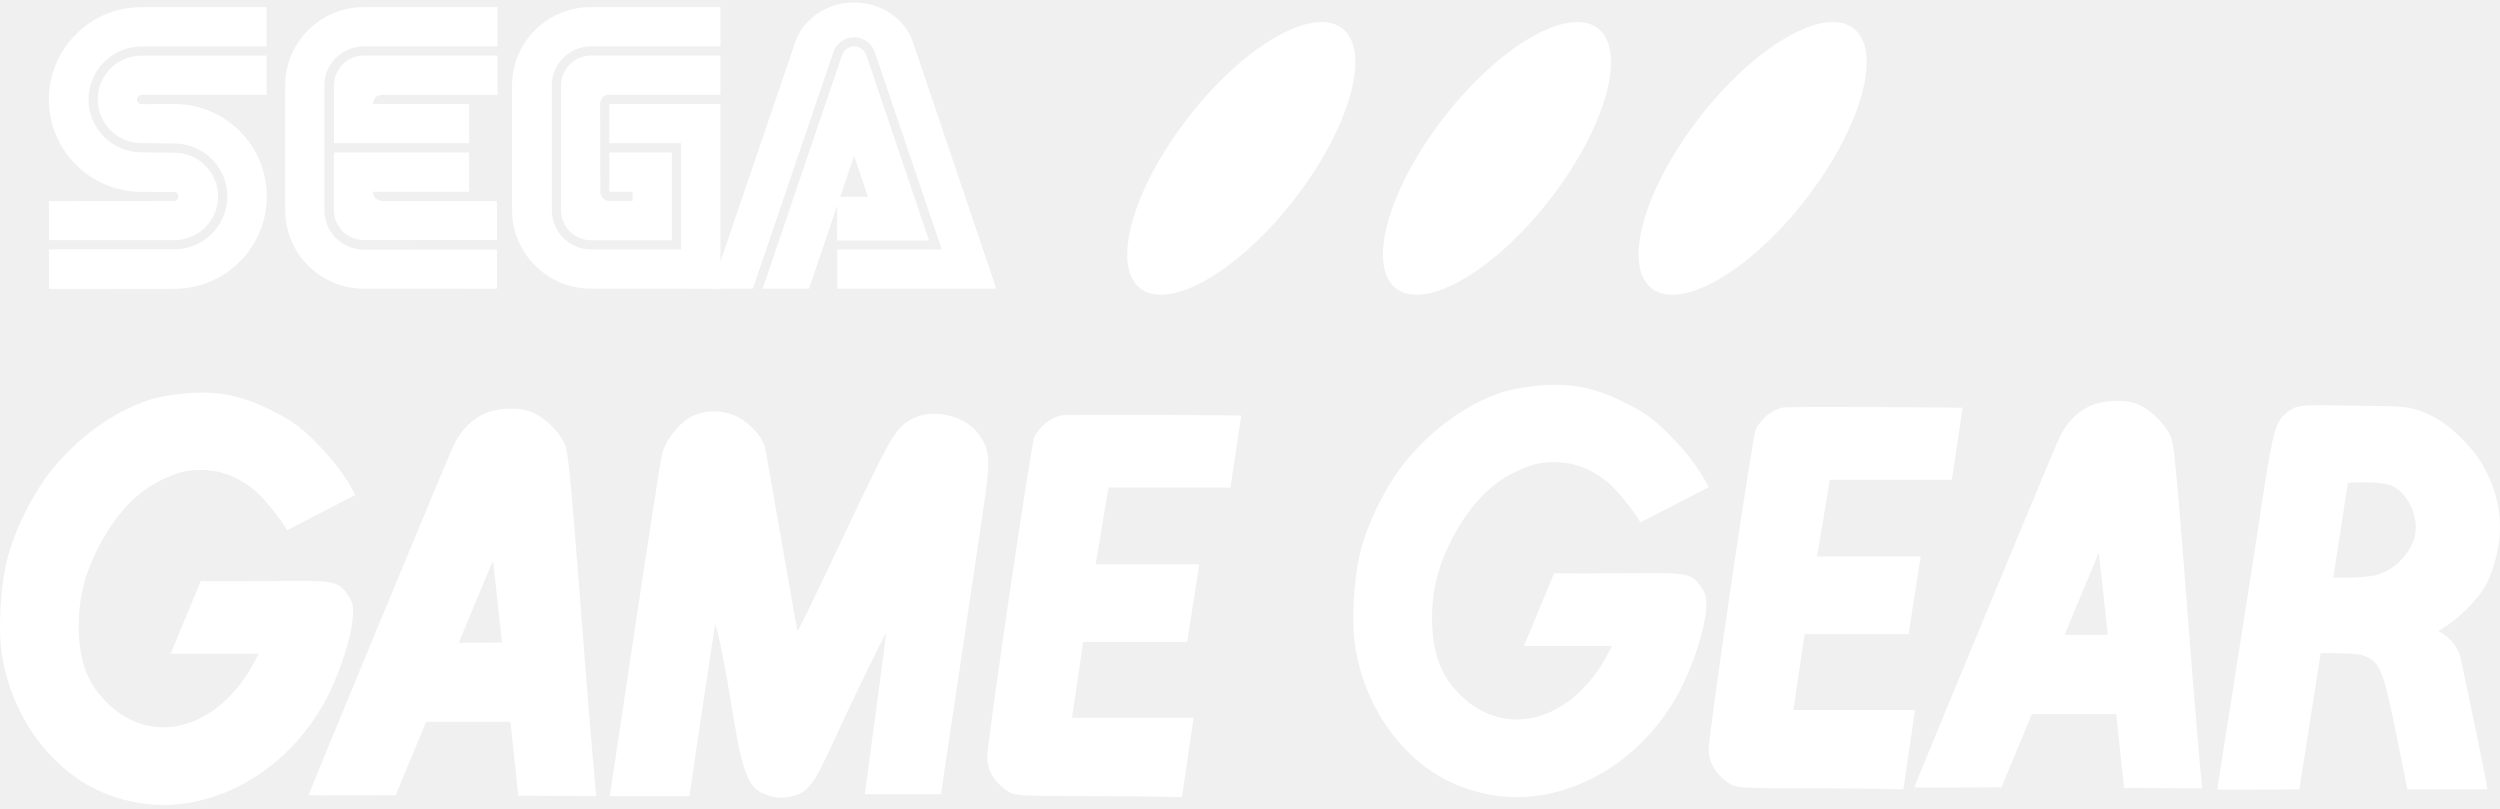
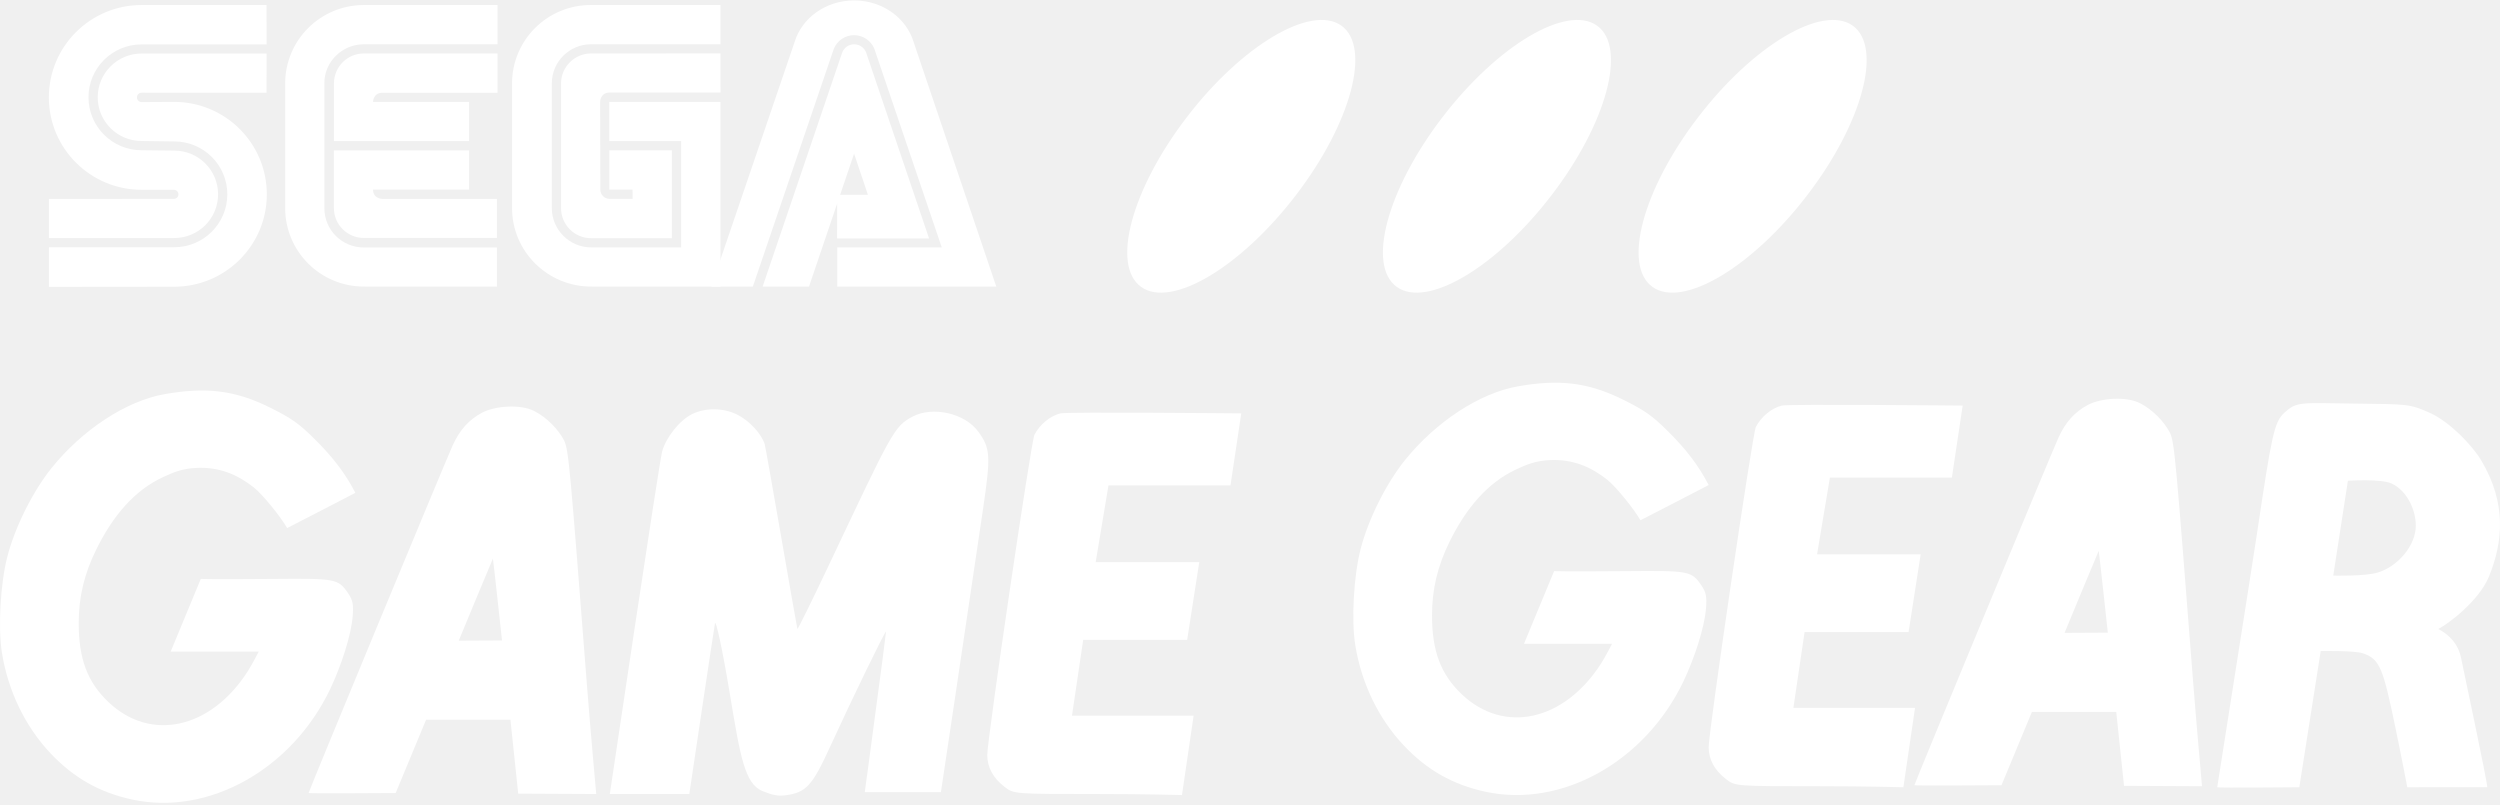
- <svg xmlns="http://www.w3.org/2000/svg" clip-rule="evenodd" fill-rule="evenodd" stroke-linejoin="round" stroke-miterlimit="2" viewBox="0 0 600 194">
+ <svg xmlns="http://www.w3.org/2000/svg" clip-rule="evenodd" fill-rule="evenodd" stroke-linejoin="round" stroke-miterlimit="2" viewBox="0 0 600 193">
  <g fill="#fff">
    <g fill-rule="nonzero">
-       <path d="m11.738 69.351 30.045-.031c12.293 0 22.254-9.931 22.254-22.168 0-12.261-9.961-22.193-22.254-22.193l-7.803.042c-.614 0-1.113-.504-1.113-1.124 0-.621.499-1.126 1.113-1.126l29.991.006.012-9.408h-30.009c-5.802 0-10.522 4.713-10.522 10.503 0 5.797 4.719 10.491 10.522 10.491l7.84.104c7.043 0 12.742 5.68 12.742 12.687 0 7.013-5.699 12.705-12.742 12.705h-30.064z" />
-       <path d="m11.75 57.631h30.064c5.82 0 10.527-4.695 10.527-10.497 0-5.797-4.707-10.486-10.527-10.486l-7.84-.085c-7.031 0-12.736-5.686-12.736-12.711 0-7.006 5.705-12.693 12.736-12.693l30.009-.007-.012-9.445h-29.991c-12.279 0-22.254 9.921-22.254 22.17s9.975 22.174 22.254 22.174l7.761.012c.59 0 1.088.481 1.088 1.089 0 .596-.498 1.077-1.088 1.077l-30.003.024zm75.581 2.269c-5.212 0-9.482-4.155-9.482-9.459v-30.013c0-5.103 4.27-9.3 9.482-9.3l32.07.006v-9.427h-32.07c-10.436 0-18.89 8.424-18.89 18.824v29.911c0 10.401 8.454 18.837 18.89 18.837l31.936.012-.006-9.403z" />
-       <path d="m80.148 20.531c0-3.977 3.2-7.201 7.183-7.201h32.07v9.439h-27.63c-2.214 0-2.244 2.196-2.244 2.196h23.051v9.397h-32.441zm7.183 37.082c-3.971 0-7.195-3.205-7.195-7.171v-13.843h32.441v9.416h-23.051c.031 2.214 2.244 2.225 2.244 2.225h27.496l-.006 9.36zm54.544 2.263c-5.194 0-9.439-4.233-9.439-9.435v-29.911c0-5.206 4.214-9.403 9.414-9.403h31.061v-9.42h-31.133c-10.432 0-18.886 8.424-18.886 18.824v29.911c0 10.401 8.527 18.837 18.958 18.837l31.061.012v-44.326h-26.693v9.397h17.26v25.514z" />
-       <path d="m134.649 50.441c0 3.985 3.224 7.227 7.201 7.227h19.402v-21.081h-15.011v9.428h5.571l.017 2.214h-5.546c-1.21 0-2.201-1.003-2.201-2.214l-.05-21.056s-.006-2.19 2.226-2.244h26.664l-.012-9.391-31.062.006c-3.95 0-7.2 3.251-7.2 7.201v29.91m67.45-37.251c.431-1.229 1.599-2.058 2.901-2.058 1.303 0 2.471.829 2.901 2.058l15.078 44.544h-22.078l.024-10.479h7.378l-3.322-9.871-10.819 31.899h-11.13z" />
-       <path d="m226.018 59.876h-25.081v9.407h38.17l-19.852-58.733c-1.739-5.729-7.474-9.943-14.263-9.943-6.799 0-12.515 4.196-14.268 9.92l-20.033 58.757h9.993l19.45-57.115c.813-1.95 2.729-3.226 4.842-3.224 2.109.003 4.022 1.271 4.847 3.212z" />
+       <path d="m11.738 68.848 30.045-.031c12.293 0 22.254-9.931 22.254-22.168 0-12.261-9.961-22.193-22.254-22.193l-7.803.043c-.614 0-1.113-.505-1.113-1.125 0-.621.499-1.126 1.113-1.126l29.991.007.012-9.409h-30.009c-5.802 0-10.522 4.713-10.522 10.504 0 5.796 4.719 10.491 10.522 10.491l7.84.103c7.043 0 12.742 5.68 12.742 12.688 0 7.012-5.699 12.705-12.742 12.705h-30.064z" />
+       <path d="m11.75 57.128h30.064c5.82 0 10.527-4.695 10.527-10.497 0-5.796-4.707-10.486-10.527-10.486l-7.84-.085c-7.031 0-12.736-5.686-12.736-12.711 0-7.006 5.705-12.693 12.736-12.693l30.009-.007-.012-9.444h-29.991c-12.279 0-22.254 9.92-22.254 22.169s9.975 22.174 22.254 22.174l7.761.012c.59 0 1.088.481 1.088 1.089 0 .597-.498 1.077-1.088 1.077l-30.003.024zm75.581 2.269c-5.212 0-9.482-4.155-9.482-9.459v-30.013c0-5.103 4.27-9.3 9.482-9.3l32.07.006v-9.426h-32.07c-10.436 0-18.89 8.423-18.89 18.823v29.911c0 10.401 8.454 18.837 18.89 18.837l31.936.013-.006-9.403z" />
+       <path d="m80.148 20.028c0-3.977 3.2-7.2 7.183-7.2h32.07v9.439h-27.63c-2.214 0-2.244 2.195-2.244 2.195h23.051v9.397h-32.441zm7.183 37.082c-3.971 0-7.195-3.205-7.195-7.171v-13.842h32.441v9.415h-23.051c.031 2.214 2.244 2.225 2.244 2.225h27.496l-.006 9.361zm54.544 2.263c-5.194 0-9.439-4.233-9.439-9.435v-29.91c0-5.207 4.214-9.403 9.414-9.403h31.061v-9.42h-31.133c-10.432 0-18.886 8.423-18.886 18.823v29.911c0 10.401 8.527 18.837 18.958 18.837l31.061.013v-44.327h-26.693v9.397h17.26v25.514z" />
+       <path d="m134.649 49.938c0 3.986 3.224 7.227 7.201 7.227h19.402v-21.08h-15.011v9.427h5.571l.017 2.214h-5.546c-1.21 0-2.201-1.003-2.201-2.214l-.05-21.056s-.006-2.189 2.226-2.244h26.664l-.012-9.391-31.062.007c-3.95 0-7.2 3.25-7.2 7.2v29.91m67.45-37.251c.431-1.229 1.599-2.057 2.901-2.057 1.303 0 2.471.828 2.901 2.057l15.078 44.544h-22.078l.024-10.478h7.378l-3.322-9.872-10.819 31.9h-11.13z" />
+       <path d="m226.018 59.373h-25.081v9.408h38.17l-19.852-58.734c-1.739-5.729-7.474-9.943-14.263-9.943-6.799 0-12.515 4.196-14.268 9.92l-20.033 58.757h9.993l19.45-57.115c.813-1.95 2.729-3.226 4.842-3.224 2.109.003 4.022 1.271 4.847 3.212z" />
    </g>
-     <path d="m532.135 189.443c0-.185 8.121-51.409 9.554-60.976 3.504-23.402 4.08-26.654 6.56-28.914 3.007-2.74 3.721-2.352 17.382-2.182 12.084.15 12.668.039 17.556 2.231 4.596 2.061 10.118 7.664 12.395 11.537 5.982 10.173 5.179 19.347 1.783 27.705-2.36 5.808-9.707 11.355-12.182 12.614 2.727 1.417 4.847 3.677 5.501 7.083.302 1.575 6.263 29.434 6.263 30.902.226-.036-19.198 0-19.198 0s-1.384-7.275-2.705-13.633c-3.108-14.962-3.799-17.121-7.988-18.527-1.977-.665-10.086-.533-10.086-.533l-5.134 32.693s-19.701.184-19.701 0zm38.456-51.503c4.914-1.459 9.201-6.541 9.201-11.257 0-4.043-2.271-8.53-5.852-10.157-2.551-1.159-10.443-.643-10.443-.643l-3.515 22.765s7.595.187 10.609-.708z" />
-     <path d="m31.692 192.386c-7.838-1.704-13.981-5.185-19.557-11.08-6.063-6.41-10.185-14.925-11.665-24.101-.976-6.048-.38-16.656 1.301-23.145 1.838-7.099 6.121-15.664 10.641-21.276 7.227-8.974 17.732-16.076 27.209-17.711 9.46-1.631 16.45-1.107 25.184 3.249 5.096 2.542 6.85 3.734 10.627 7.478 4.478 4.437 7.417 8.267 9.852 12.979.081-.014-16.356 8.46-16.374 8.461-1.42-2.538-5.803-8.021-7.99-9.749-3.976-3.144-8.309-4.919-13.657-4.698-3.52.145-5.738 1.101-8.206 2.25-6.778 3.156-11.976 9.239-15.97 17.367-2.883 5.867-4.197 11.394-4.197 17.649 0 8.608 2.108 14.181 7.178 18.976 10.129 9.579 24.522 6.392 33.376-7.39 1.058-1.647 2.65-4.754 2.65-4.754h-21.136l7.229-17.444s1.998.122 17.263 0c15.053-.121 15.693-.109 18.101 3.443 1.093 1.614 1.332 2.622 1.083 5.619-.381 4.577-2.786 11.889-5.359 17.302-9.195 19.35-29.266 30.559-47.583 26.575z" />
-     <path d="m356.488 190.515c-7.838-1.705-13.982-5.185-19.558-11.08-6.063-6.41-10.184-14.926-11.664-24.101-.976-6.048-.38-16.656 1.3-23.145 1.838-7.1 6.122-15.664 10.642-21.277 7.227-8.974 17.731-16.076 27.208-17.71 9.461-1.632 16.451-1.108 25.185 3.249 5.096 2.542 6.85 3.734 10.627 7.477 4.478 4.437 7.417 8.268 9.852 12.979.081-.013-16.356 8.46-16.374 8.462-1.421-2.539-5.803-8.022-7.99-9.75-3.977-3.143-8.309-4.919-13.657-4.698-3.52.145-5.738 1.101-8.207 2.251-6.777 3.155-11.975 9.238-15.969 17.367-2.883 5.866-4.198 11.394-4.198 17.649 0 8.607 2.109 14.181 7.179 18.976 10.128 9.579 24.522 6.392 33.376-7.39 1.058-1.648 2.65-4.754 2.65-4.754h-21.137l7.23-17.445s1.998.122 17.263 0c15.052-.12 15.693-.109 18.1 3.444 1.094 1.614 1.333 2.621 1.084 5.619-.382 4.577-2.786 11.889-5.359 17.301-9.196 19.35-29.266 30.559-47.583 26.576z" />
-     <path d="m183.007 190.365c-4.307-1.74-5.372-8.466-7.864-23.466-1.871-11.264-3.347-17.628-3.544-16.813-.175.722-6.166 40.983-6.166 40.983h-19.079s11.828-79.616 12.577-82.275c.924-3.278 4.126-7.432 7.251-8.945 3.199-1.549 7.52-1.475 10.795.185 2.942 1.491 5.739 4.565 6.549 7.053.313.964 7.741 44.261 7.849 44.37.109.108 3.473-6.717 7.475-15.168 15.182-32.054 15.689-33.485 20.248-35.845 4.724-2.445 12.386-.835 15.653 3.607 2.971 4.04 3.06 5.785 1.181 18.588-4.048 27.573-10.111 67.971-10.111 67.971h-18.268s5.167-38.303 5.093-38.509c-.14-.385-8.355 16.523-13.445 27.671-4.267 9.346-5.761 10.964-10.72 11.604-1.766.229-3.068-.039-5.474-1.011z" />
-     <path d="m241.109 189.362c-2.777-2.136-4.166-4.697-4.166-7.68 0-3.831 10.532-75.304 11.321-76.831 1.274-2.463 3.762-4.517 6.221-5.137 1.56-.392 43.417 0 43.417 0l-2.587 17.291h-29.28l-3.073 18.414h24.861l-2.903 18.65h-24.955l-2.689 18.196h29.193l-2.795 19.05s-9.053-.246-20.156-.246c-20.188 0-20.188 0-22.409-1.707z" />
-     <path d="m414.247 187.49c-2.778-2.136-4.167-4.697-4.167-7.68 0-3.831 10.532-75.304 11.321-76.831 1.274-2.463 3.762-4.517 6.222-5.136 1.559-.393 43.417 0 43.417 0l-2.588 17.291h-29.279l-3.073 18.413h24.86l-2.903 18.65h-24.955l-2.689 18.196h29.193l-2.795 19.05s-9.052-.245-20.156-.245c-20.188 0-20.188 0-22.408-1.708z" />
-     <path d="m74.06 190.83c0-.373 32.791-79.49 34.583-83.441 1.684-3.712 3.944-6.211 7.118-7.87 3.094-1.617 9.119-2.058 12.418-.391 3.04 1.536 5.835 4.439 7.187 7.063 1.136 2.206 1.455 6.848 5.511 58.87.879 11.27 2.215 26.008 2.215 26.008l-18.721-.094-1.867-17.735h-20.242l-7.301 17.59s-20.901.144-20.901 0zm36.038-36.567 10.384-.051s-2.127-19.698-2.187-19.638c-.076.076-8.197 19.689-8.197 19.689z" />
-     <path d="m459.455 188.958c0-.373 32.792-79.489 34.584-83.44 1.683-3.712 3.944-6.211 7.117-7.871 3.094-1.617 9.119-2.057 12.418-.391 3.04 1.536 5.835 4.439 7.187 7.064 1.136 2.206 1.456 6.847 5.512 58.869.878 11.27 2.214 26.009 2.214 26.009l-18.721-.095-1.867-17.735h-20.241l-7.301 17.59s-20.902.144-20.902 0zm36.039-36.566 10.384-.052s-2.128-19.697-2.188-19.638c-.075.076-8.196 19.69-8.196 19.69z" />
-     <path d="m284.79 28.686c13.255-17.327 29.878-27.174 37.134-22.034 7.238 5.157 2.364 23.383-10.91 40.695-13.257 17.327-29.878 27.172-37.115 22.032-7.257-5.155-2.366-23.381 10.891-40.693z" fill-rule="nonzero" />
-     <path d="m346.151 28.686c13.255-17.327 29.878-27.174 37.134-22.034 7.238 5.157 2.364 23.383-10.91 40.695-13.257 17.327-29.878 27.172-37.116 22.032-7.256-5.155-2.365-23.381 10.892-40.693z" fill-rule="nonzero" />
-     <path d="m407.512 28.686c13.255-17.327 29.878-27.174 37.134-22.034 7.238 5.157 2.363 23.383-10.91 40.695-13.257 17.327-29.878 27.172-37.116 22.032-7.256-5.155-2.365-23.381 10.892-40.693z" fill-rule="nonzero" />
+     <path d="m532.135 188.94c0-.184 8.121-51.409 9.554-60.975 3.504-23.403 4.08-26.654 6.56-28.915 3.007-2.74 3.721-2.352 17.382-2.182 12.084.151 12.668.039 17.556 2.231 4.596 2.061 10.118 7.664 12.395 11.538 5.982 10.172 5.179 19.346 1.783 27.704-2.36 5.808-9.707 11.355-12.182 12.614 2.727 1.418 4.847 3.677 5.501 7.083.302 1.575 6.263 29.435 6.263 30.902.226-.036-19.198 0-19.198 0s-1.384-7.275-2.705-13.632c-3.108-14.962-3.799-17.121-7.988-18.528-1.977-.664-10.086-.533-10.086-.533l-5.134 32.693s-19.701.184-19.701 0zm38.456-51.503c4.914-1.459 9.201-6.541 9.201-11.257 0-4.042-2.271-8.53-5.852-10.157-2.551-1.159-10.443-.643-10.443-.643l-3.515 22.765s7.595.187 10.609-.708z" />
+     <path d="m31.692 191.884c-7.838-1.705-13.981-5.186-19.557-11.081-6.063-6.409-10.185-14.925-11.665-24.1-.976-6.048-.38-16.656 1.301-23.146 1.838-7.099 6.121-15.664 10.641-21.276 7.227-8.974 17.732-16.076 27.209-17.71 9.46-1.632 16.45-1.108 25.184 3.249 5.096 2.541 6.85 3.733 10.627 7.477 4.478 4.437 7.417 8.268 9.852 12.979.081-.013-16.356 8.46-16.374 8.461-1.42-2.538-5.803-8.021-7.99-9.749-3.976-3.144-8.309-4.919-13.657-4.698-3.52.145-5.738 1.101-8.206 2.251-6.778 3.155-11.976 9.238-15.97 17.367-2.883 5.866-4.197 11.393-4.197 17.649 0 8.607 2.108 14.18 7.178 18.976 10.129 9.579 24.522 6.392 33.376-7.391 1.058-1.647 2.65-4.753 2.65-4.753h-21.136l7.229-17.445s1.998.122 17.263 0c15.053-.121 15.693-.109 18.101 3.444 1.093 1.614 1.332 2.621 1.083 5.619-.381 4.577-2.786 11.888-5.359 17.301-9.195 19.35-29.266 30.559-47.583 26.576z" />
+     <path d="m356.488 190.012c-7.838-1.705-13.982-5.185-19.558-11.08-6.063-6.41-10.184-14.926-11.664-24.101-.976-6.048-.38-16.656 1.3-23.145 1.838-7.099 6.122-15.664 10.642-21.277 7.227-8.974 17.731-16.075 27.208-17.71 9.461-1.632 16.451-1.107 25.185 3.249 5.096 2.542 6.85 3.734 10.627 7.477 4.478 4.438 7.417 8.268 9.852 12.98.081-.014-16.356 8.46-16.374 8.461-1.421-2.539-5.803-8.021-7.99-9.75-3.977-3.143-8.309-4.918-13.657-4.698-3.52.145-5.738 1.102-8.207 2.251-6.777 3.156-11.975 9.238-15.969 17.367-2.883 5.867-4.198 11.394-4.198 17.649 0 8.607 2.109 14.181 7.179 18.976 10.128 9.579 24.522 6.392 33.376-7.39 1.058-1.648 2.65-4.754 2.65-4.754h-21.137l7.23-17.445s1.998.122 17.263 0c15.052-.12 15.693-.109 18.1 3.444 1.094 1.614 1.333 2.622 1.084 5.619-.382 4.577-2.786 11.889-5.359 17.302-9.196 19.349-29.266 30.559-47.583 26.575z" />
+     <path d="m183.007 189.862c-4.307-1.74-5.372-8.466-7.864-23.465-1.871-11.265-3.347-17.629-3.544-16.814-.175.722-6.166 40.983-6.166 40.983h-19.079s11.828-79.616 12.577-82.275c.924-3.278 4.126-7.432 7.251-8.945 3.199-1.549 7.52-1.475 10.795.185 2.942 1.491 5.739 4.565 6.549 7.053.313.964 7.741 44.261 7.849 44.37.109.109 3.473-6.717 7.475-15.168 15.182-32.054 15.689-33.485 20.248-35.844 4.724-2.446 12.386-.836 15.653 3.607 2.971 4.039 3.06 5.784 1.181 18.587-4.048 27.573-10.111 67.971-10.111 67.971h-18.268s5.167-38.303 5.093-38.508c-.14-.386-8.355 16.522-13.445 27.671-4.267 9.346-5.761 10.963-10.72 11.604-1.766.228-3.068-.04-5.474-1.012z" />
+     <path d="m241.109 188.859c-2.777-2.136-4.166-4.697-4.166-7.68 0-3.831 10.532-75.304 11.321-76.831 1.274-2.463 3.762-4.517 6.221-5.137 1.56-.392 43.417 0 43.417 0l-2.587 17.292h-29.28l-3.073 18.413h24.861l-2.903 18.65h-24.955l-2.689 18.196h29.193l-2.795 19.05s-9.053-.246-20.156-.246c-20.188 0-20.188 0-22.409-1.707z" />
+     <path d="m414.247 186.987c-2.778-2.136-4.167-4.696-4.167-7.679 0-3.832 10.532-75.304 11.321-76.831 1.274-2.463 3.762-4.518 6.222-5.137 1.559-.393 43.417 0 43.417 0l-2.588 17.291h-29.279l-3.073 18.414h24.86l-2.903 18.65h-24.955l-2.689 18.195h29.193l-2.795 19.05s-9.052-.245-20.156-.245c-20.188 0-20.188 0-22.408-1.708z" />
+     <path d="m74.06 190.327c0-.373 32.791-79.49 34.583-83.44 1.684-3.712 3.944-6.212 7.118-7.871 3.094-1.617 9.119-2.057 12.418-.391 3.04 1.536 5.835 4.439 7.187 7.064 1.136 2.206 1.455 6.847 5.511 58.869.879 11.27 2.215 26.008 2.215 26.008l-18.721-.094-1.867-17.735h-20.242l-7.301 17.59s-20.901.144-20.901 0zm36.038-36.567 10.384-.051s-2.127-19.697-2.187-19.638c-.076.076-8.197 19.689-8.197 19.689z" />
+     <path d="m459.455 188.455c0-.373 32.792-79.489 34.584-83.44 1.683-3.712 3.944-6.211 7.117-7.87 3.094-1.618 9.119-2.058 12.418-.391 3.04 1.535 5.835 4.438 7.187 7.063 1.136 2.206 1.456 6.847 5.512 58.869.878 11.271 2.214 26.009 2.214 26.009l-18.721-.094-1.867-17.736h-20.241l-7.301 17.59s-20.902.144-20.902 0zm36.039-36.566 10.384-.052s-2.128-19.697-2.188-19.637c-.075.075-8.196 19.689-8.196 19.689z" />
+     <path d="m284.79 28.183c13.255-17.327 29.878-27.173 37.134-22.033 7.238 5.156 2.364 23.383-10.91 40.694-13.257 17.327-29.878 27.172-37.115 22.033-7.257-5.156-2.366-23.382 10.891-40.694z" fill-rule="nonzero" />
+     <path d="m346.151 28.183c13.255-17.327 29.878-27.173 37.134-22.033 7.238 5.156 2.364 23.383-10.91 40.694-13.257 17.327-29.878 27.172-37.116 22.033-7.256-5.156-2.365-23.382 10.892-40.694z" fill-rule="nonzero" />
+     <path d="m407.512 28.183c13.255-17.327 29.878-27.173 37.134-22.033 7.238 5.156 2.363 23.383-10.91 40.694-13.257 17.327-29.878 27.172-37.116 22.033-7.256-5.156-2.365-23.382 10.892-40.694z" fill-rule="nonzero" />
  </g>
</svg>
